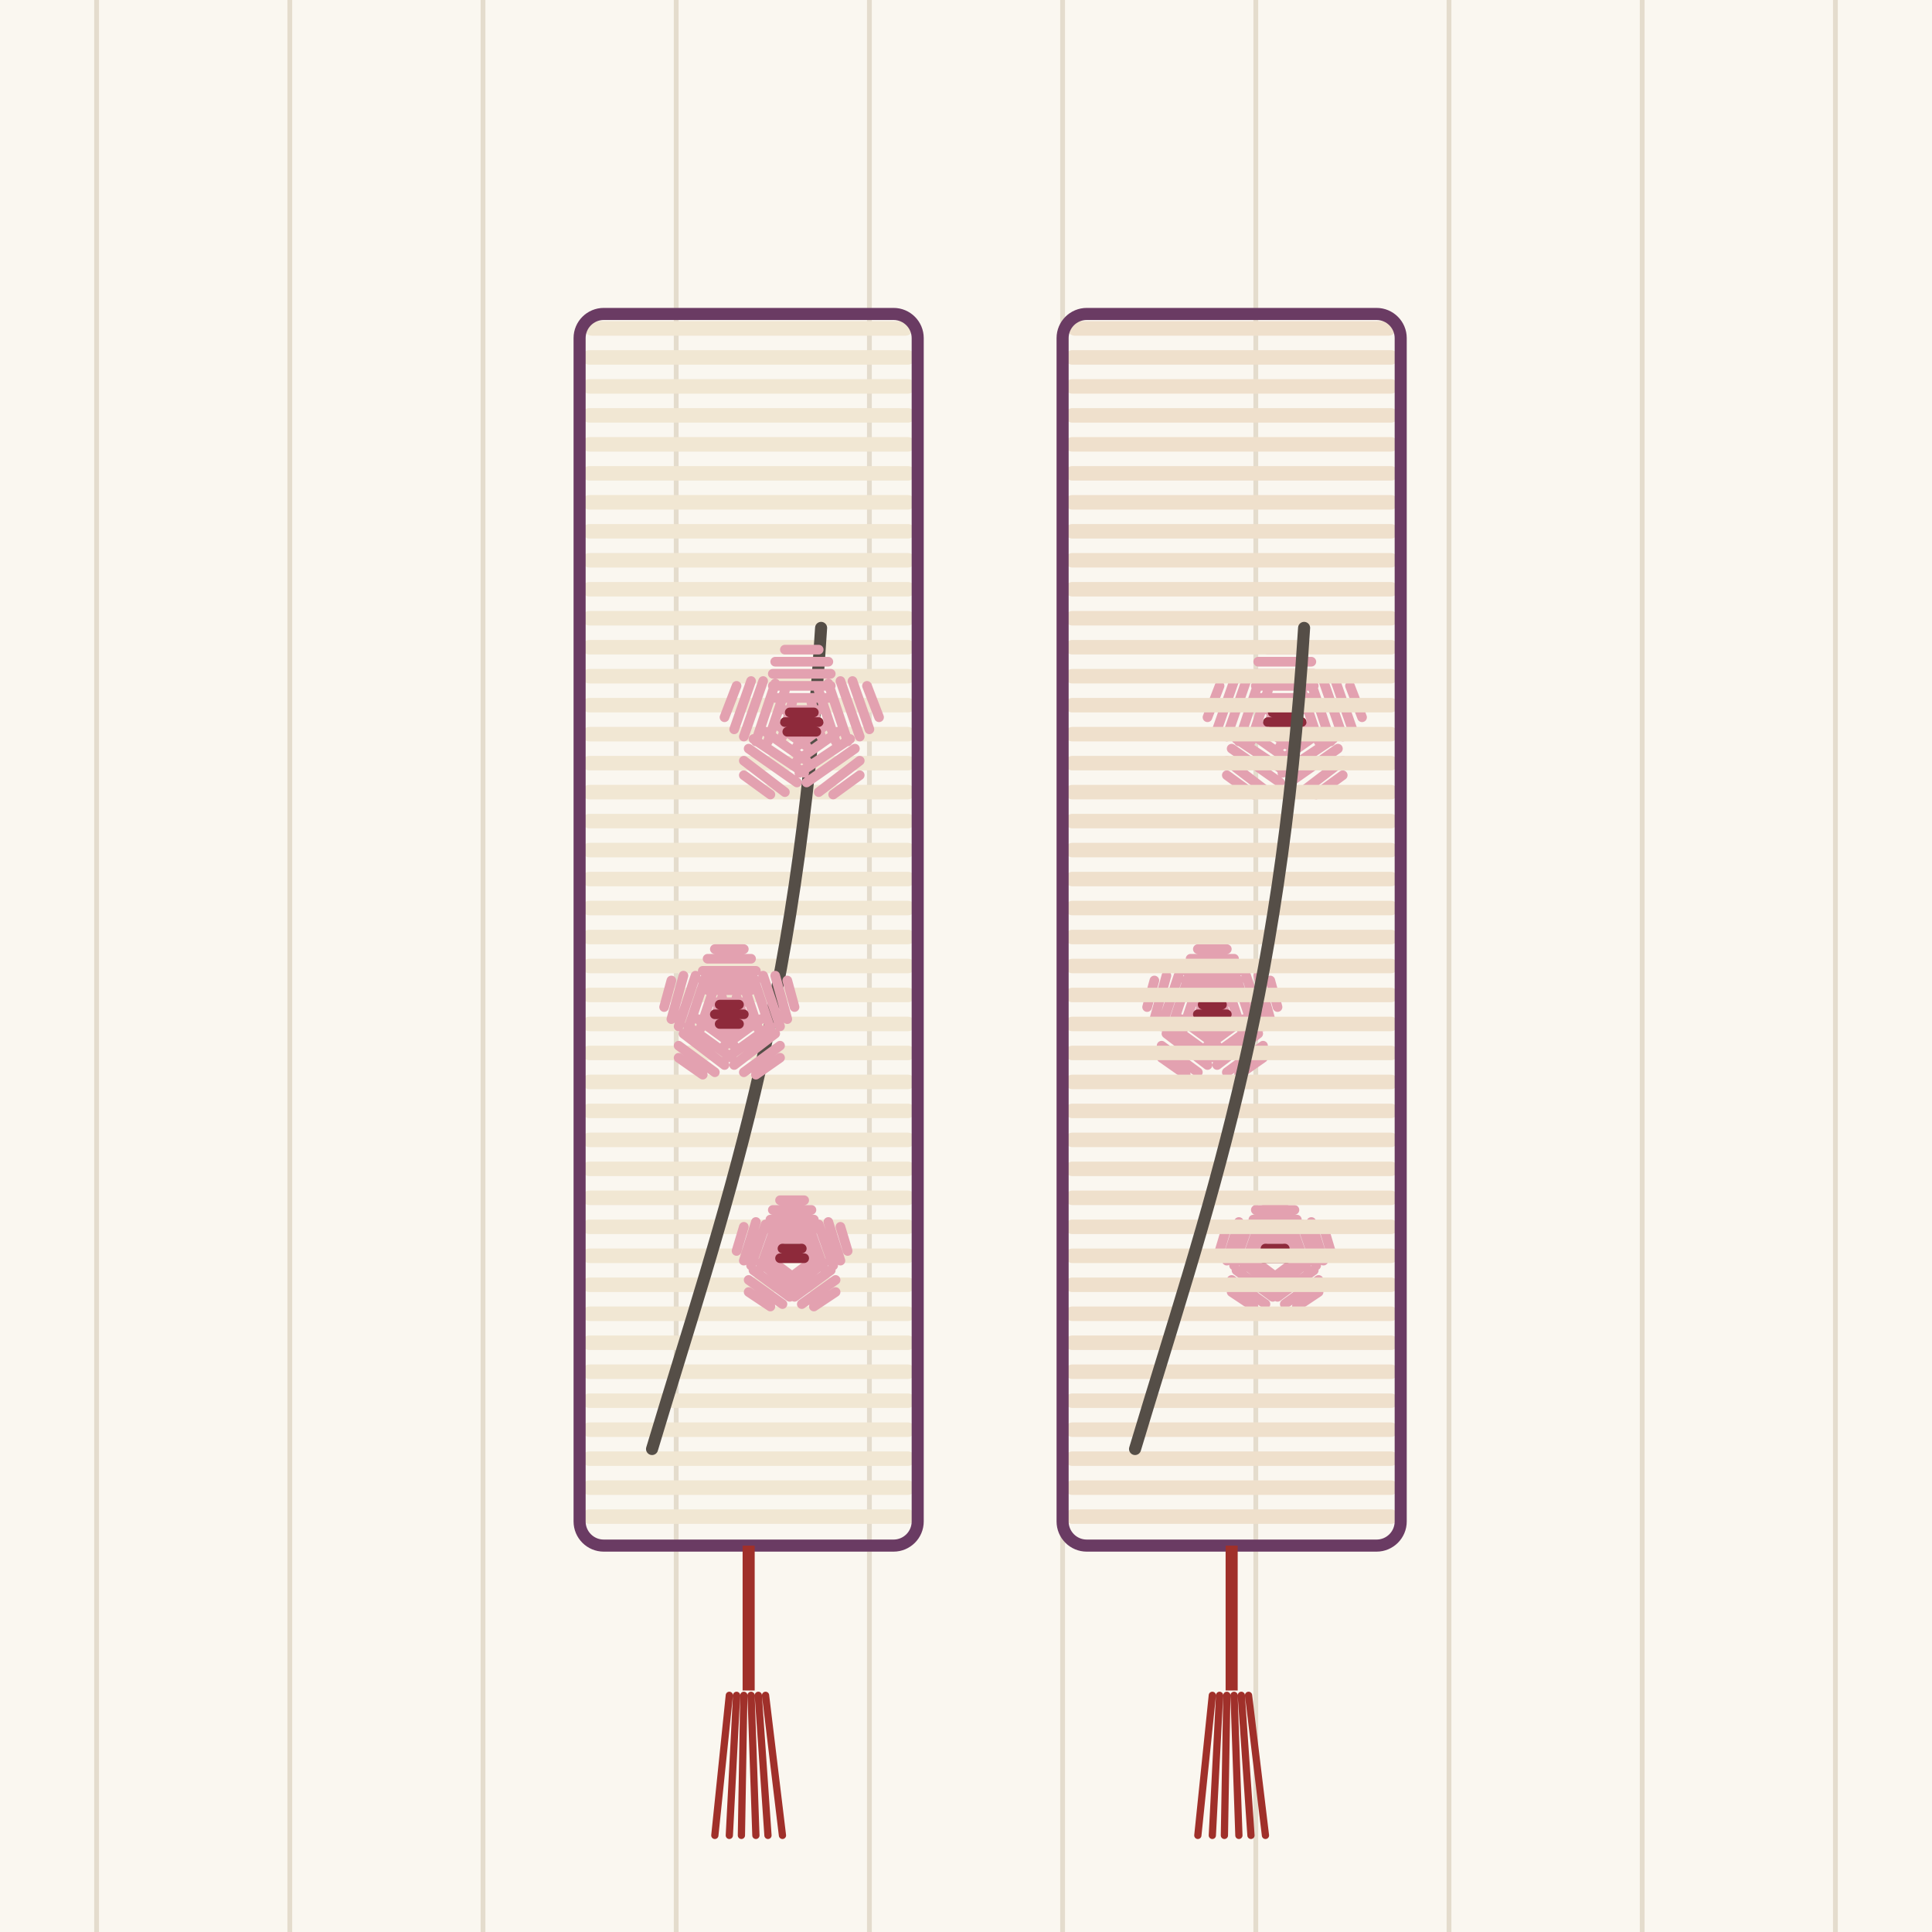
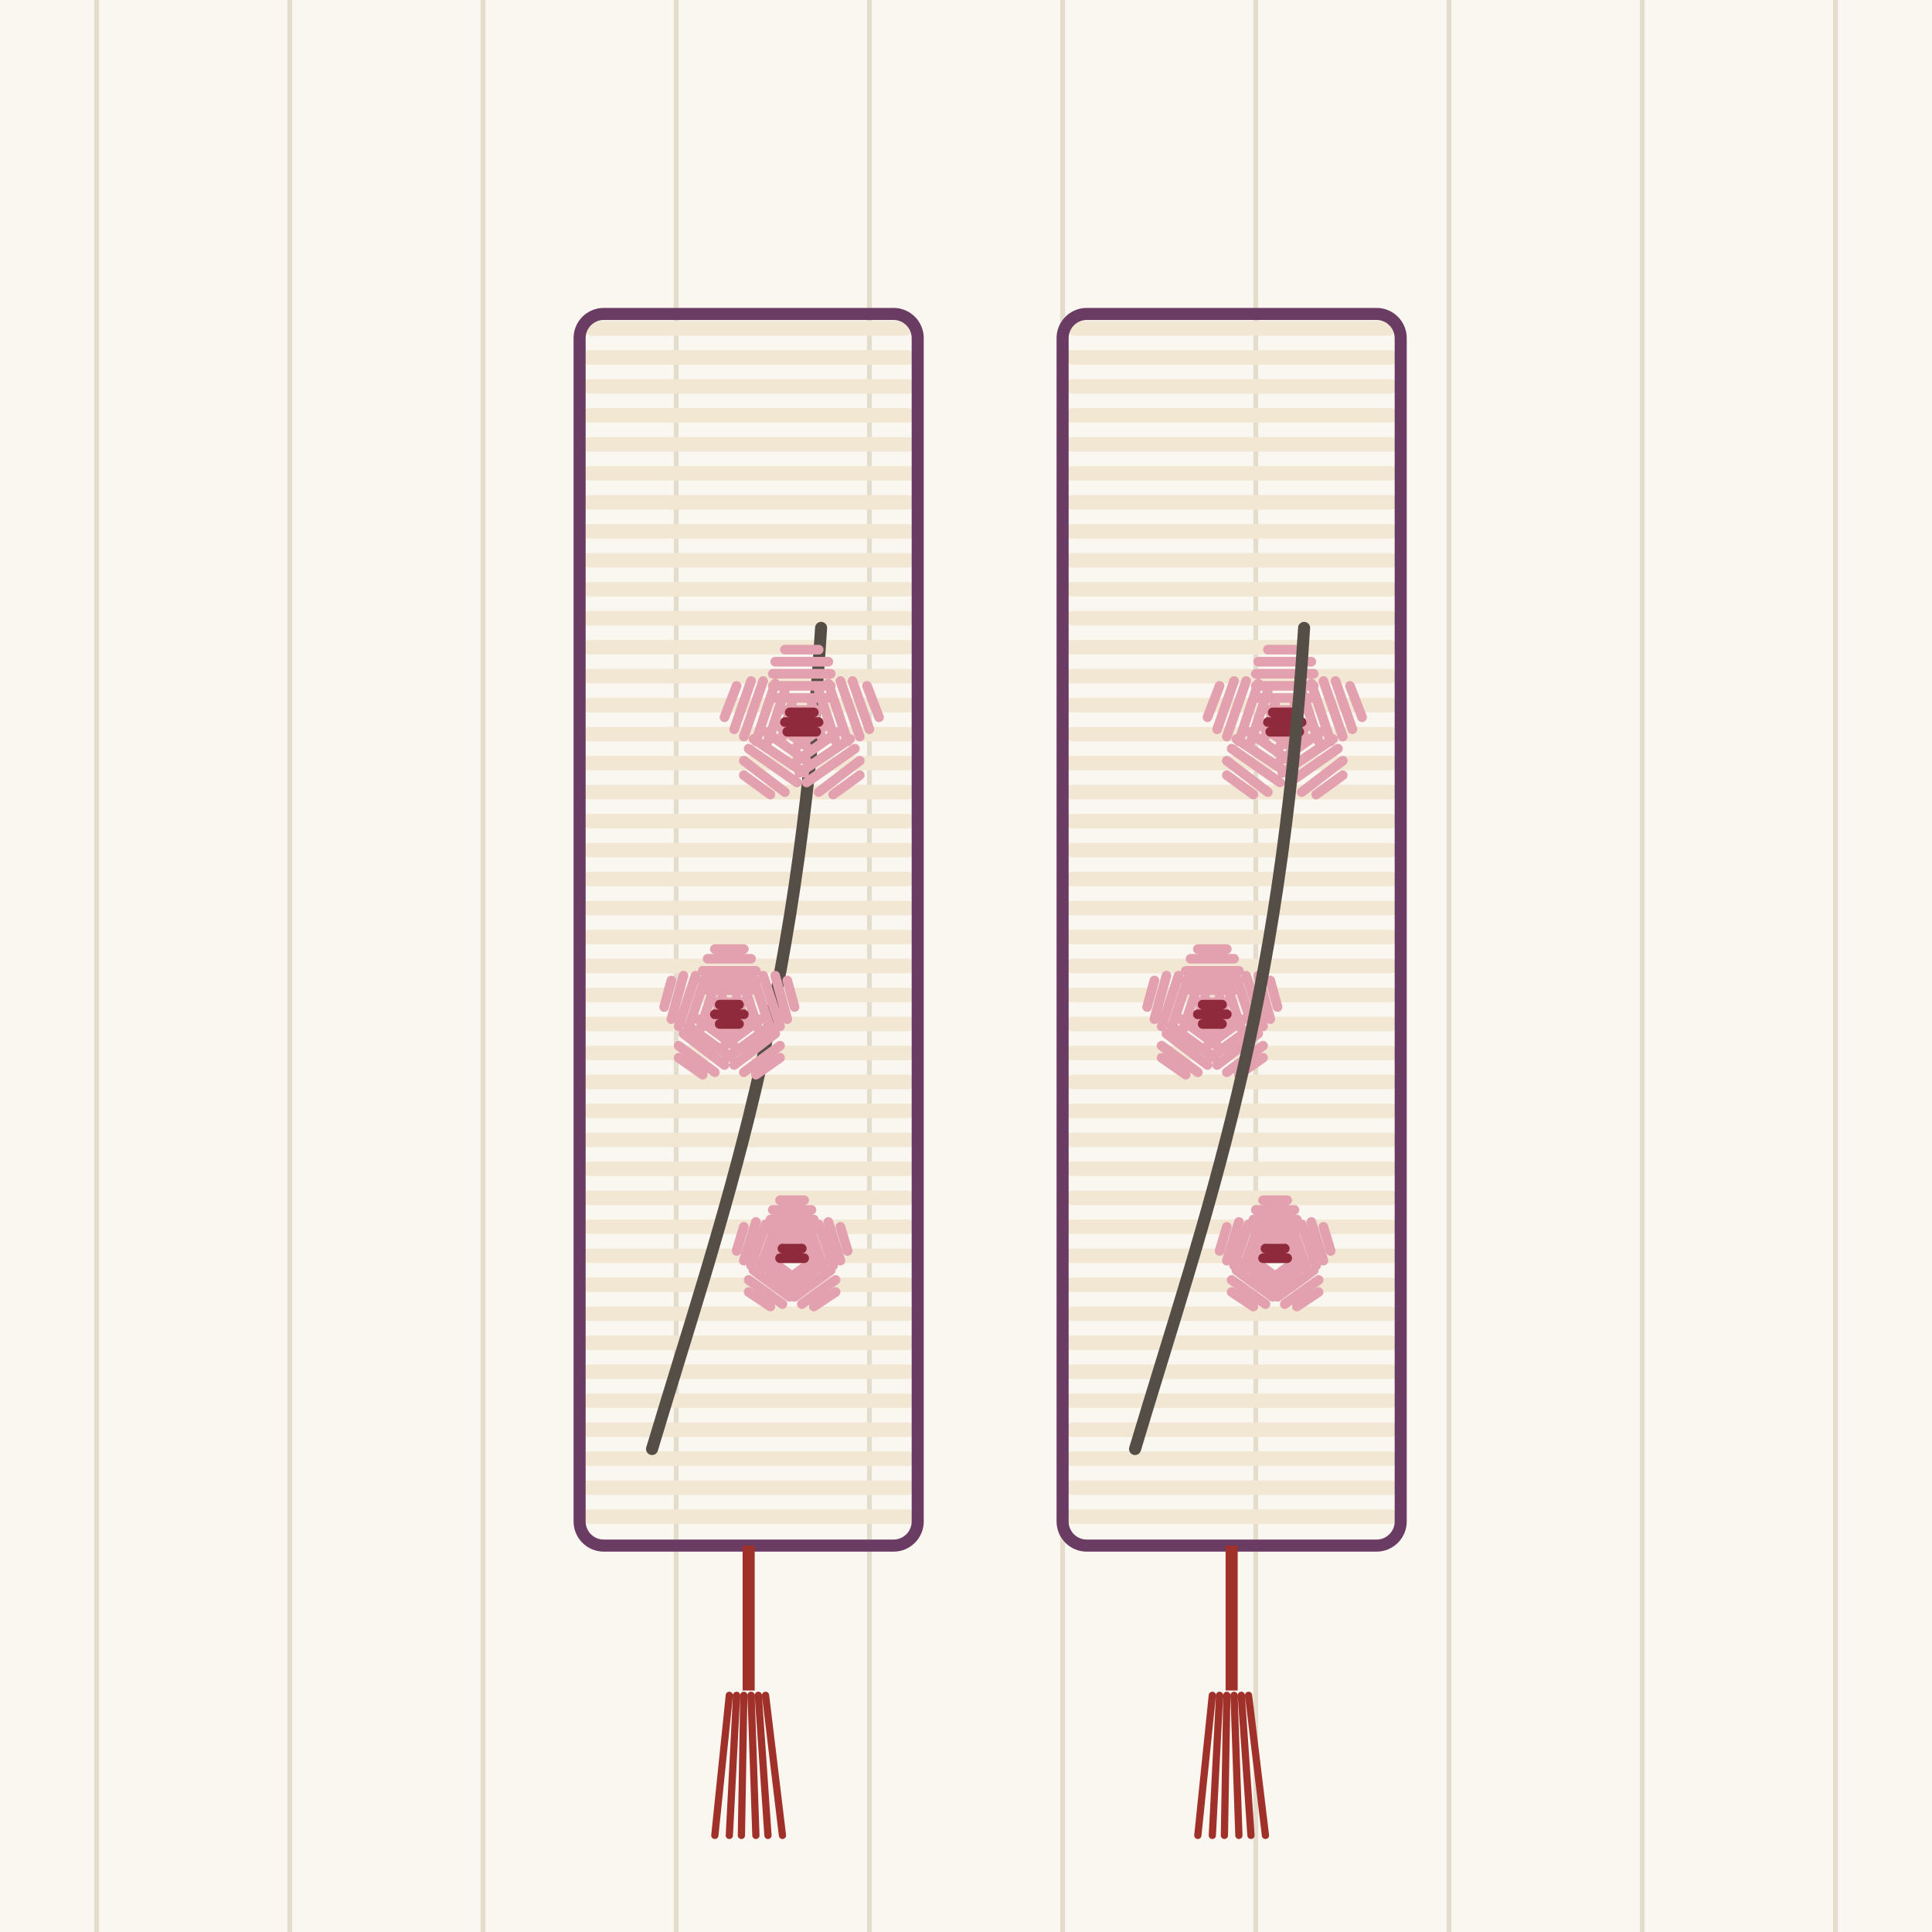
<svg xmlns="http://www.w3.org/2000/svg" width="800" height="800" viewBox="0 0 800 800">
  <rect width="800" height="800" fill="#FAF7F0" />
  <path d="M40 0V800M120 0V800M200 0V800M280 0V800M360 0V800M440 0V800M520 0V800M600 0V800M680 0V800M760 0V800" stroke="#E4DCCD" stroke-width="2" />
-   <path d="M245 136L375 136M244 148L376 148M244 160L376 160M244 172L376 172M244 184L376 184M244 196L376 196M244 208L376 208M244 220L376 220M244 232L376 232M244 244L376 244M244 256L376 256M244 268L376 268M244 280L376 280M244 292L376 292M244 304L376 304M244 316L376 316M244 328L376 328M244 340L376 340M244 352L376 352M244 364L376 364M244 376L376 376M244 388L376 388M244 400L376 400M244 412L376 412M244 424L376 424M244 436L376 436M244 448L376 448M244 460L376 460M244 472L376 472M244 484L376 484M244 496L376 496M244 508L376 508M244 520L376 520M244 532L376 532M244 544L376 544M244 556L376 556M244 568L376 568M244 580L376 580M244 592L376 592M244 604L376 604M244 616L376 616M244 628L376 628" stroke="#F1E7D3" stroke-width="6" stroke-linecap="round" fill="none" />
+   <path d="M245 136L375 136M244 148L376 148M244 160L376 160M244 172L376 172M244 184L376 184M244 196L376 196M244 208L376 208M244 220L376 220M244 232L376 232M244 244L376 244M244 256L376 256M244 268L376 268M244 280L376 280M244 292L376 292M244 304L376 304M244 316L376 316M244 328L376 328M244 340L376 340M244 352L376 352M244 364L376 364M244 376L376 376M244 388L376 388M244 400L376 400M244 412L376 412M244 424L376 424M244 436L376 436M244 448L376 448M244 460L376 460M244 472L376 472M244 484L376 484M244 496L376 496M244 508L376 508M244 520L376 520M244 532L376 532M244 544L376 544M244 556L376 556M244 568L376 568M244 580L376 580M244 592L376 592M244 604L376 604M244 616L376 616M244 628L376 628M445 136L575 136M444 148L576 148M444 160L576 160M444 172L576 172M444 184L576 184M444 196L576 196M444 208L576 208M444 220L576 220M444 232L576 232M444 244L576 244M444 256L576 256M444 268L576 268M444 280L576 280M444 292L576 292M444 304L576 304M444 316L576 316M444 328L576 328M444 340L576 340M444 352L576 352M444 364L576 364M444 376L576 376M444 388L576 388M444 400L576 400M444 412L576 412M444 424L576 424M444 436L576 436M444 448L576 448M444 460L576 460M444 472L576 472M444 484L576 484M444 496L576 496M444 508L576 508M444 520L576 520M444 532L576 532M444 544L576 544M444 556L576 556M444 568L576 568M444 580L576 580M444 592L576 592M444 604L576 604M444 616L576 616M444 628L576 628" stroke="#F1E7D3" stroke-width="6" stroke-linecap="round" fill="none" />
  <rect x="240" y="130" width="140" height="510" rx="10" fill="none" stroke="#6A3B63" stroke-width="5" />
  <path d="M270.0 600 C300.0 500 330.0 420 340.0 260" fill="none" stroke="#554E47" stroke-width="5" stroke-linecap="round" />
  <path d="M325 269L339 269M321 274L343 274M320 279L344 279M320 284L344 284M321 289L343 289M325 294L339 294M359 284L364 297M353 282L360 302M348 282L356 305M343 283L351 307M339 286L346 307M336 291L340 305M356 321L345 329M356 315L339 328M354 310L334 324M352 306L331 320M347 303L330 315M341 301L330 309M319 329L308 321M325 328L308 315M330 324L310 310M333 320L312 306M334 315L317 303M334 309L323 301M300 297L305 284M304 302L311 282M308 305L316 282M313 307L321 283M318 307L325 286M324 305L328 291M296 393L308 393M293 397L311 397M291 402L313 402M291 406L313 406M293 410L311 410M296 415L308 415M326 406L329 417M321 404L326 422M316 404L323 425M312 405L319 426M308 408L314 426M305 413L309 424M323 438L313 445M323 433L308 444M321 428L304 441M319 425L301 438M315 422L300 433M310 421L300 428M291 445L281 438M296 444L281 433M300 441L283 428M303 438L285 425M304 433L289 422M304 428L294 421M275 417L278 406M278 422L283 404M281 425L288 404M285 426L292 405M290 426L296 408M295 424L299 413M323 497L333 497M320 501L336 501M319 505L337 505M319 509L337 509M321 513L335 513M348 508L351 518M343 506L348 522M339 507L345 524M335 508L341 525M332 511L337 525M346 535L337 541M346 530L332 540M344 526L329 537M341 523L327 534M338 521L326 530M319 541L310 535M324 540L310 530M327 537L312 526M329 534L315 523M330 530L318 521M305 518L308 508M308 522L313 506M311 524L317 507M315 525L321 508M319 525L324 511M525 269L539 269M521 274L543 274M520 279L544 279M520 284L544 284M521 289L543 289M525 294L539 294M559 284L564 297M553 282L560 302M548 282L556 305M543 283L551 307M539 286L546 307M536 291L540 305M556 321L545 329M556 315L539 328M554 310L534 324M552 306L531 320M547 303L530 315M541 301L530 309M519 329L508 321M525 328L508 315M530 324L510 310M533 320L512 306M534 315L517 303M534 309L523 301M500 297L505 284M504 302L511 282M508 305L516 282M513 307L521 283M518 307L525 286M524 305L528 291M496 393L508 393M493 397L511 397M491 402L513 402M491 406L513 406M493 410L511 410M496 415L508 415M526 406L529 417M521 404L526 422M516 404L523 425M512 405L519 426M508 408L514 426M505 413L509 424M523 438L513 445M523 433L508 444M521 428L504 441M519 425L501 438M515 422L500 433M510 421L500 428M491 445L481 438M496 444L481 433M500 441L483 428M503 438L485 425M504 433L489 422M504 428L494 421M475 417L478 406M478 422L483 404M481 425L488 404M485 426L492 405M490 426L496 408M495 424L499 413M523 497L533 497M520 501L536 501M519 505L537 505M519 509L537 509M521 513L535 513M548 508L551 518M543 506L548 522M539 507L545 524M535 508L541 525M532 511L537 525M546 535L537 541M546 530L532 540M544 526L529 537M541 523L527 534M538 521L526 530M519 541L510 535M524 540L510 530M527 537L512 526M529 534L515 523M530 530L518 521M505 518L508 508M508 522L513 506M511 524L517 507M515 525L521 508M519 525L524 511" stroke="#E3A1B0" stroke-width="4" stroke-linecap="round" fill="none" />
  <path d="M327 295L337 295M325 299L339 299M326 303L338 303M298 416L306 416M296 420L308 420M298 424L306 424M324 517L332 517M323 521L333 521M527 295L537 295M525 299L539 299M526 303L538 303M498 416L506 416M496 420L508 420M498 424L506 424M524 517L532 517M523 521L533 521" stroke="#8E2A3B" stroke-width="4" stroke-linecap="round" fill="none" />
  <path d="M310.0 640 V700" stroke="#A0302A" stroke-width="5" />
  <path d="M302 702L296 760M305 702L302 760M308 702L307 760M311 702L313 760M314 702L318 760M317 702L324 760M502 702L496 760M505 702L502 760M508 702L507 760M511 702L513 760M514 702L518 760M517 702L524 760" stroke="#A0302A" stroke-width="3" stroke-linecap="round" fill="none" />
-   <path d="M445 136L575 136M444 148L576 148M444 160L576 160M444 172L576 172M444 184L576 184M444 196L576 196M444 208L576 208M444 220L576 220M444 232L576 232M444 244L576 244M444 256L576 256M444 268L576 268M444 280L576 280M444 292L576 292M444 304L576 304M444 316L576 316M444 328L576 328M444 340L576 340M444 352L576 352M444 364L576 364M444 376L576 376M444 388L576 388M444 400L576 400M444 412L576 412M444 424L576 424M444 436L576 436M444 448L576 448M444 460L576 460M444 472L576 472M444 484L576 484M444 496L576 496M444 508L576 508M444 520L576 520M444 532L576 532M444 544L576 544M444 556L576 556M444 568L576 568M444 580L576 580M444 592L576 592M444 604L576 604M444 616L576 616M444 628L576 628" stroke="#EFE0CC" stroke-width="6" stroke-linecap="round" fill="none" />
  <rect x="440" y="130" width="140" height="510" rx="10" fill="none" stroke="#6A3B63" stroke-width="5" />
  <path d="M470.0 600 C500.0 500 530.0 420 540.0 260" fill="none" stroke="#554E47" stroke-width="5" stroke-linecap="round" />
  <path d="M510.0 640 V700" stroke="#A0302A" stroke-width="5" />
</svg>
